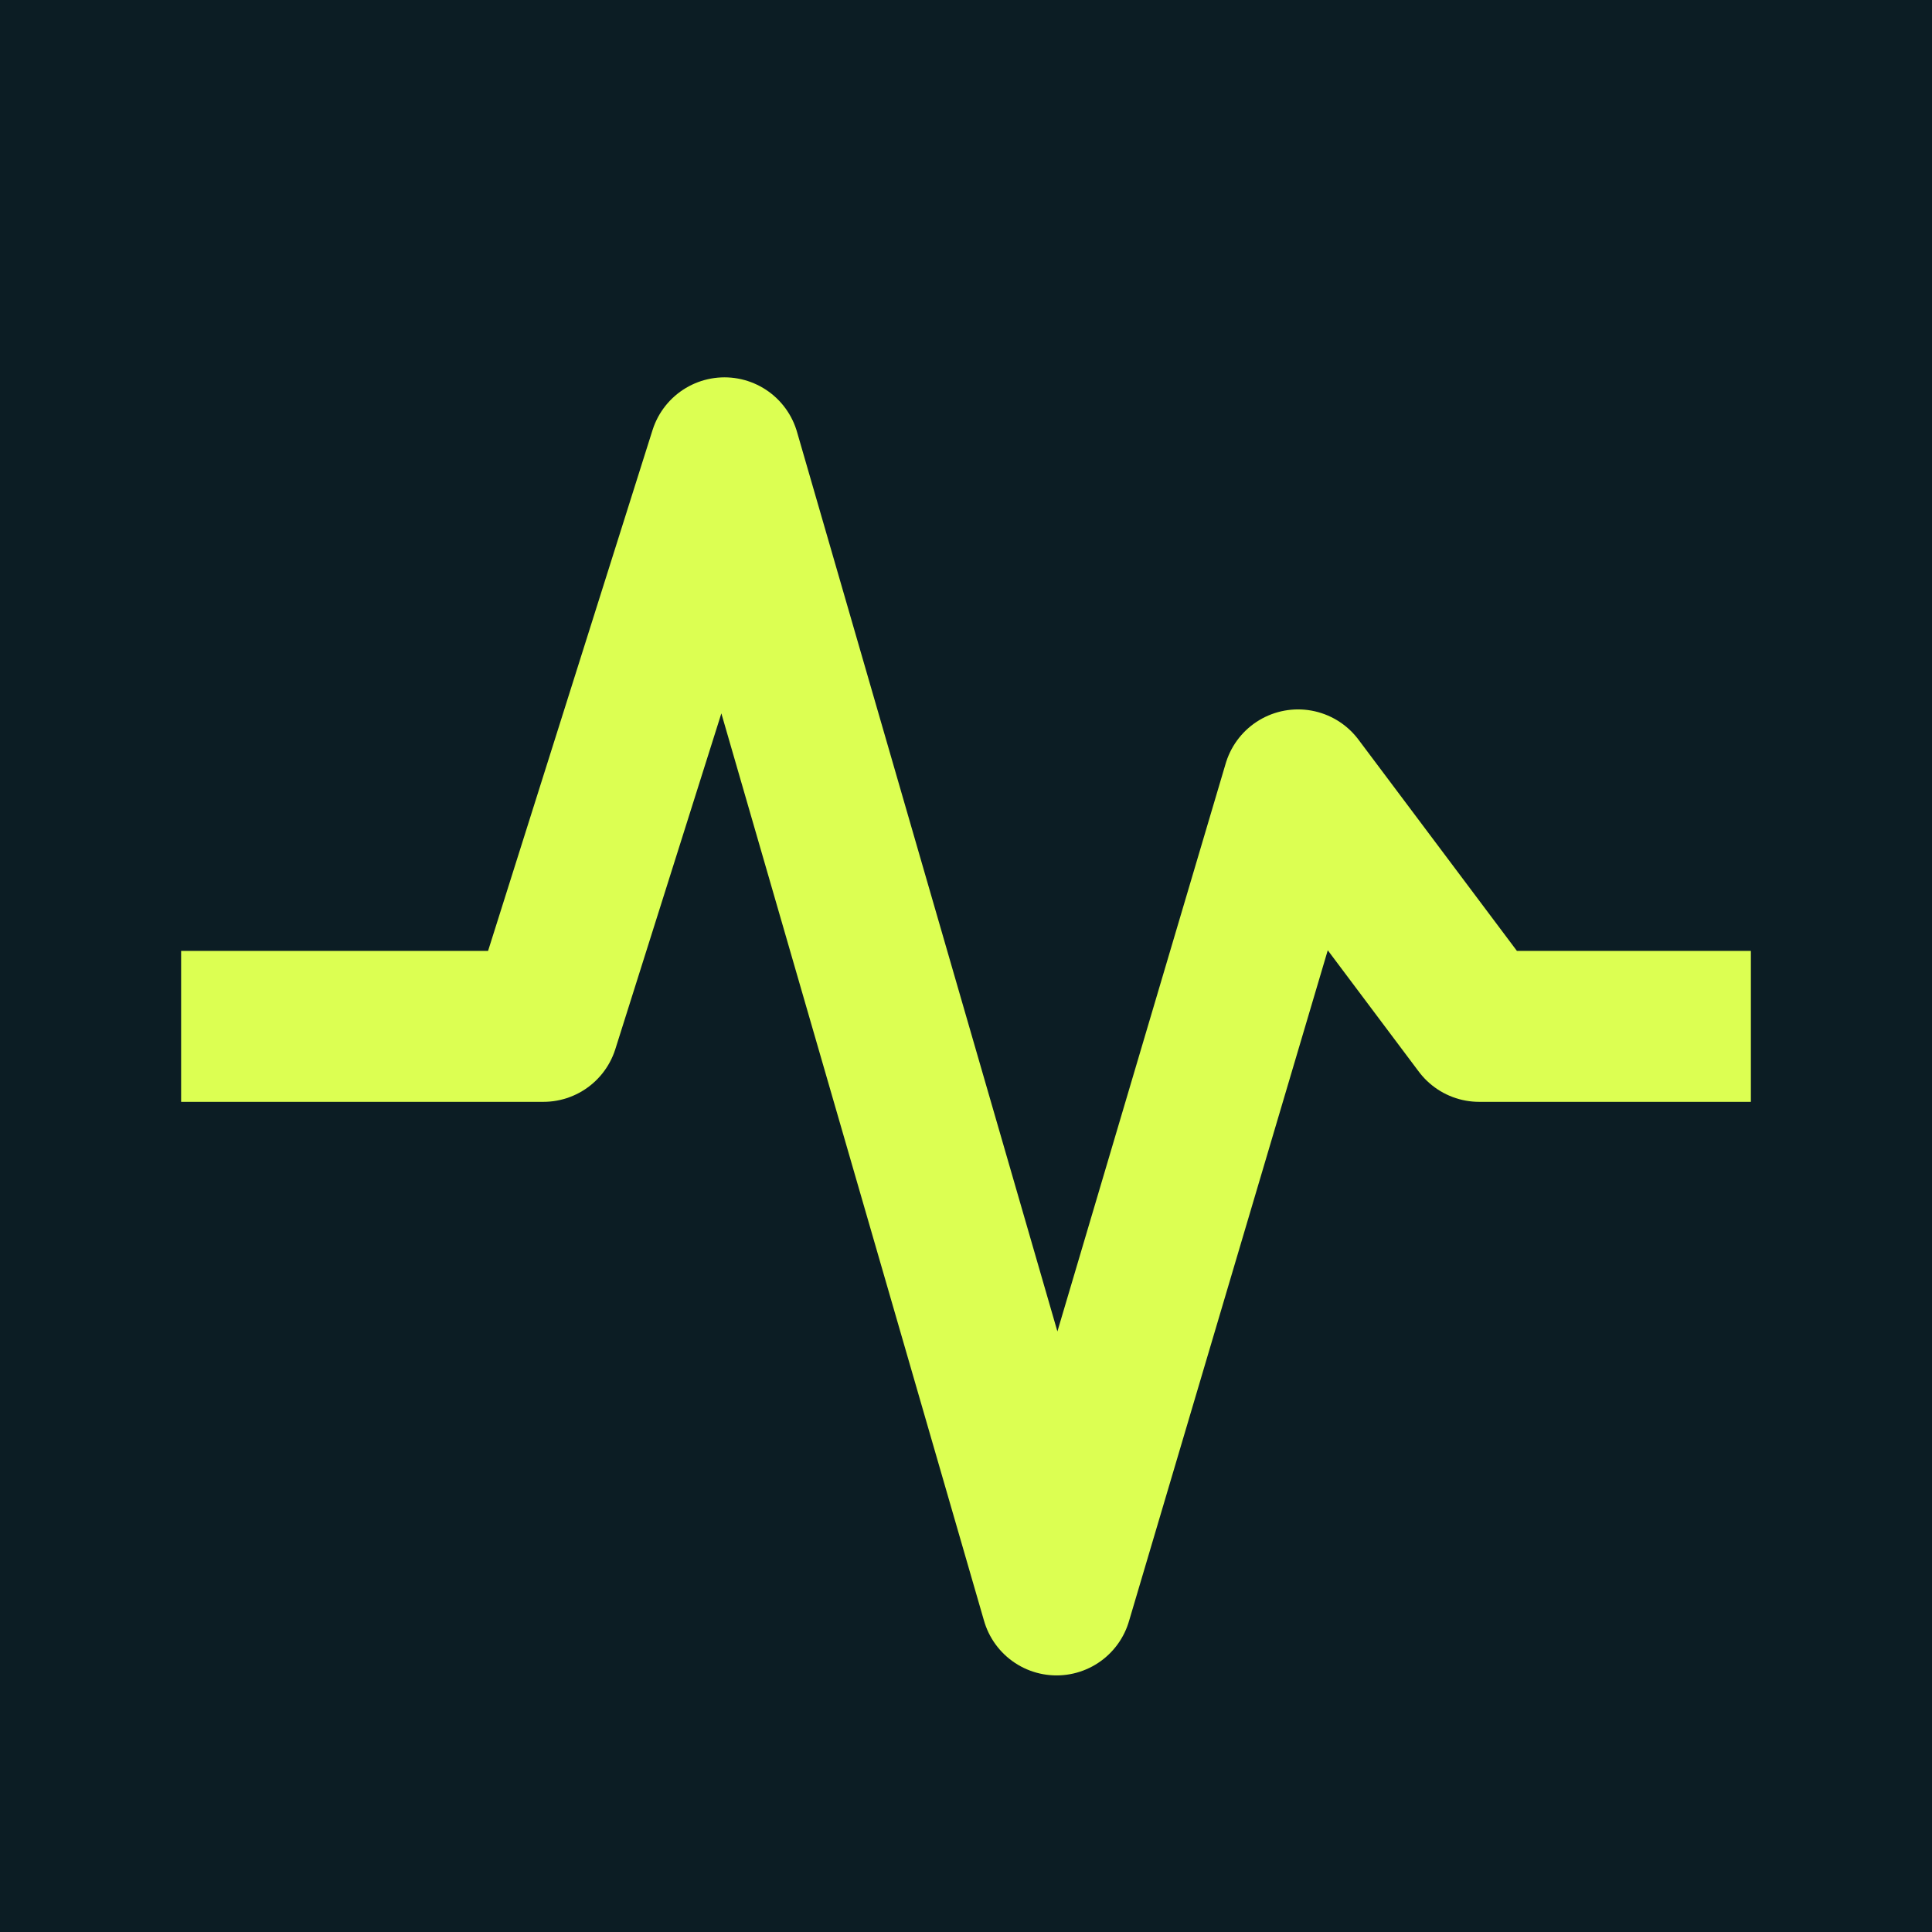
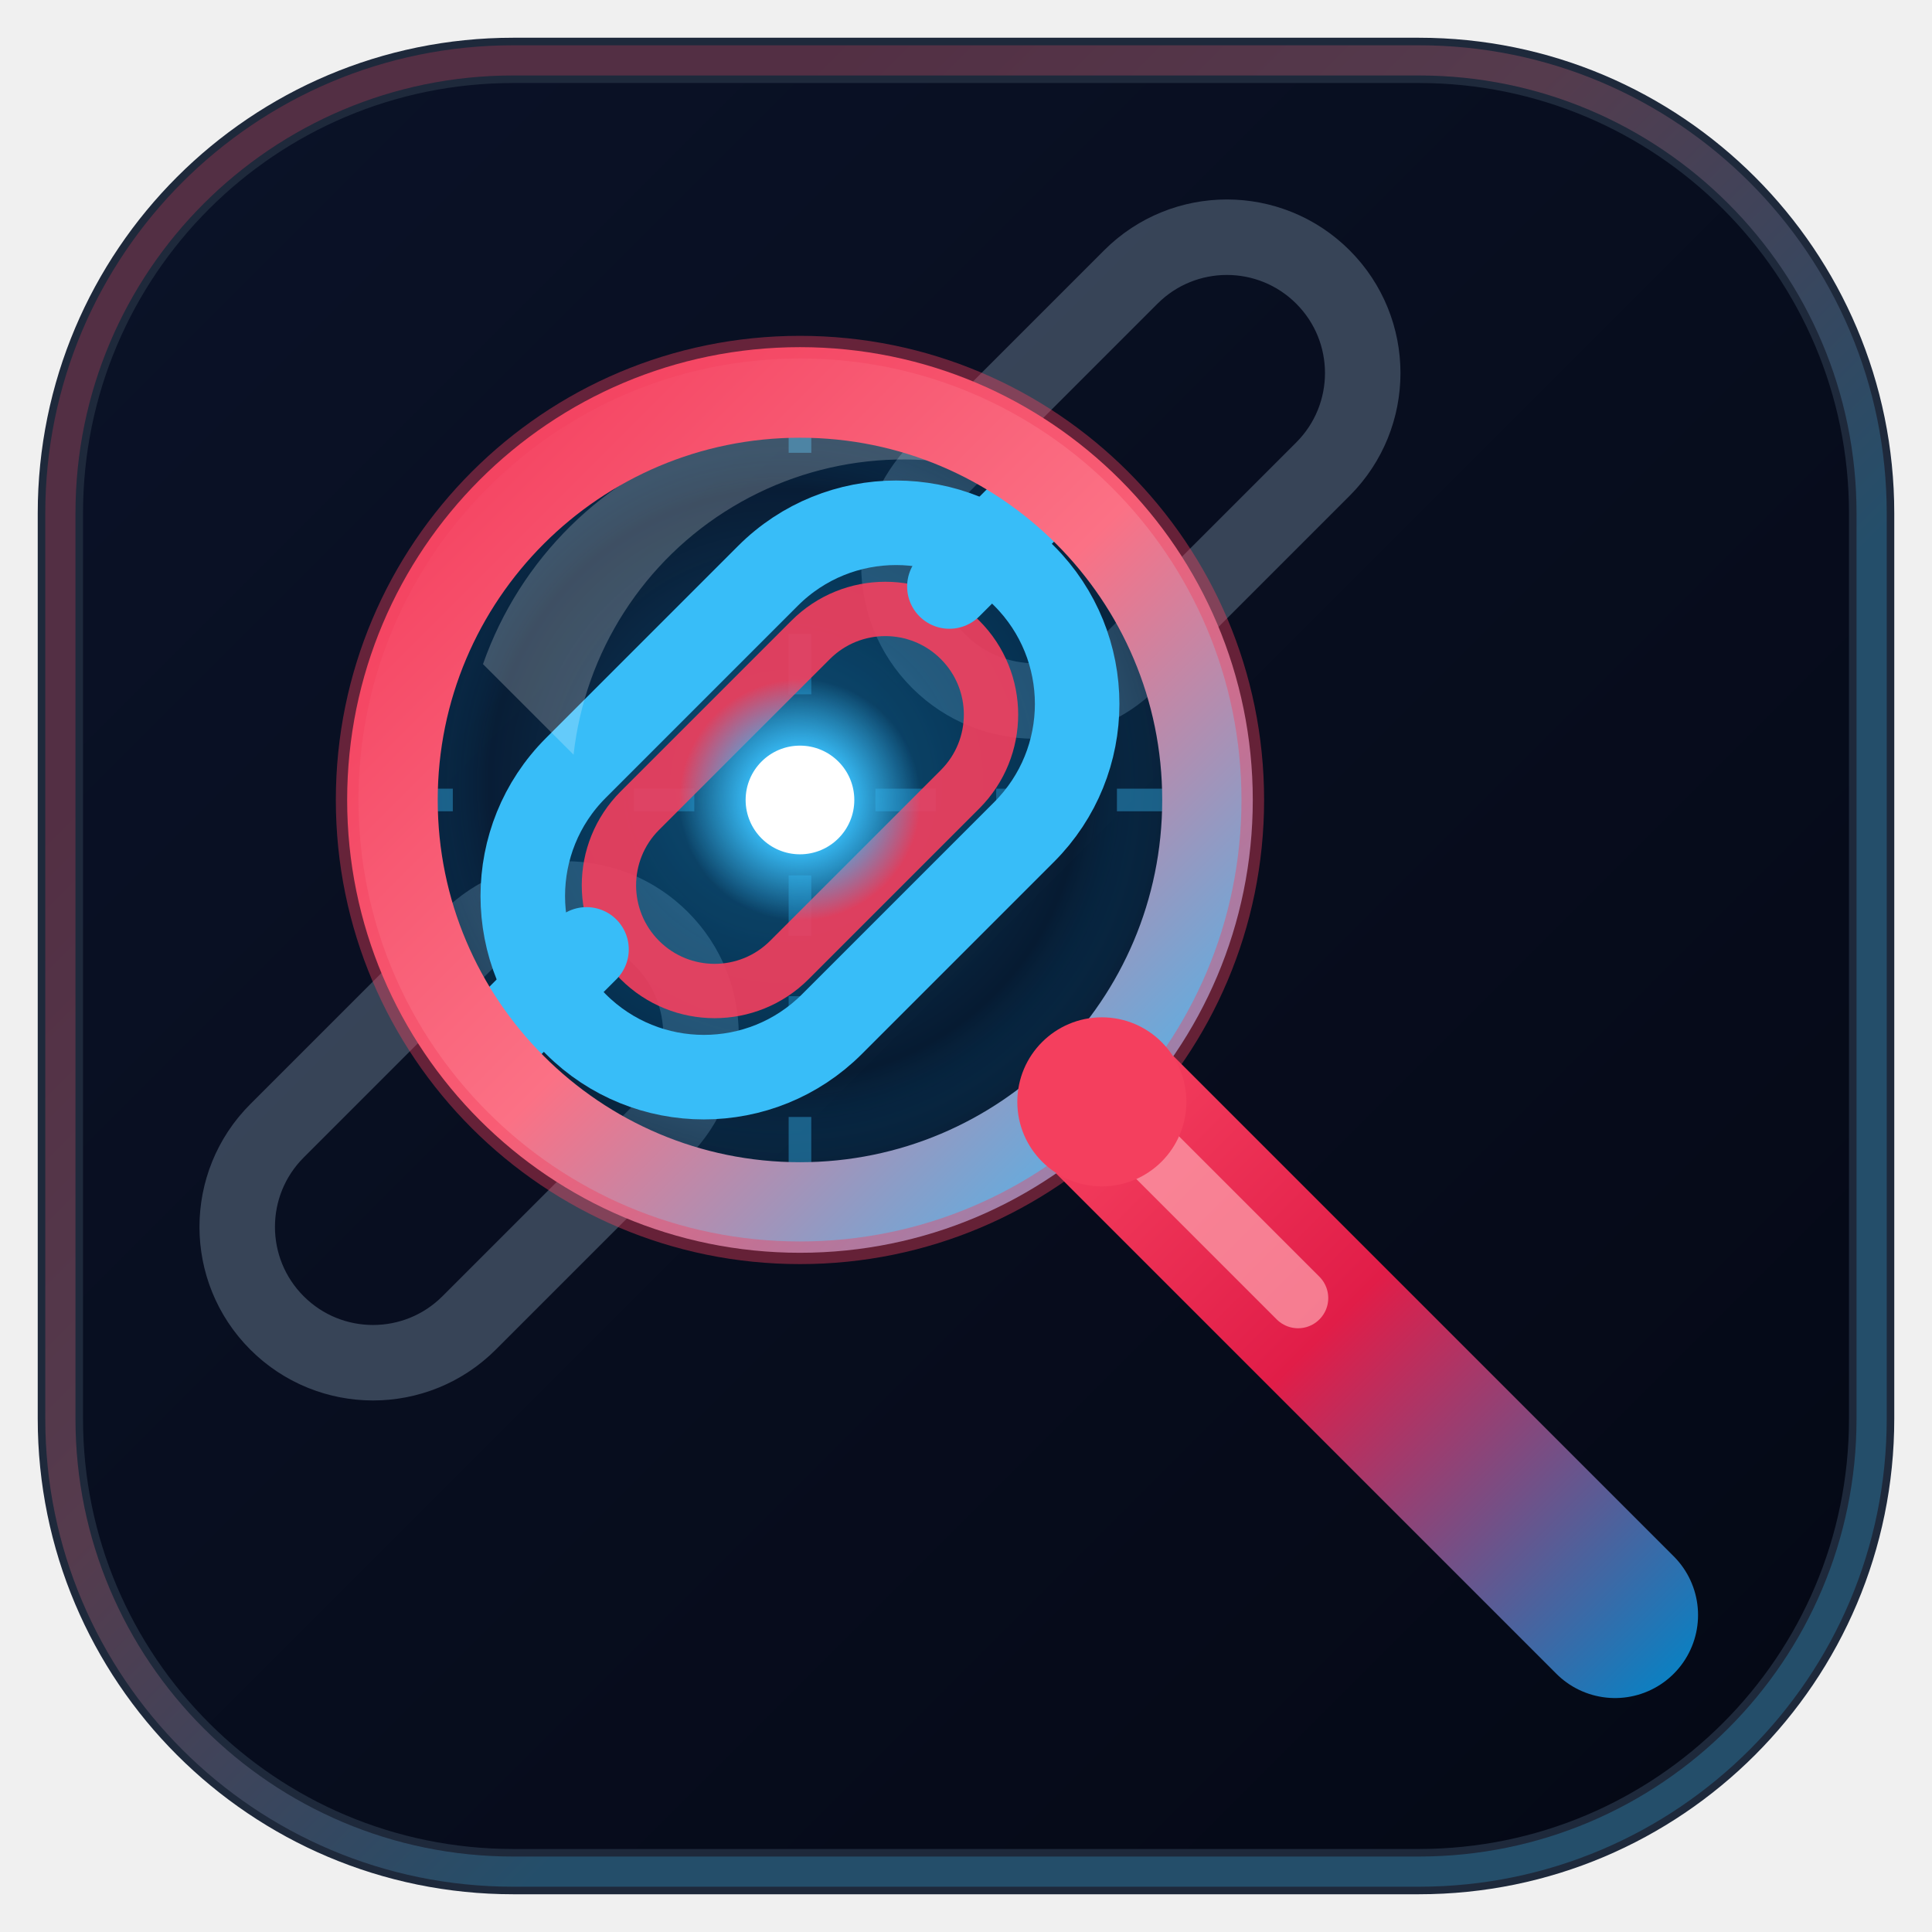
- <svg xmlns="http://www.w3.org/2000/svg" viewBox="0 0 64 64">
-   <rect width="64" height="64" fill="#0c1d24" />
-   <path d="M6 34h12l6-19 11 38 8-27 6 8h9" fill="none" stroke="#dcff52" stroke-width="5" stroke-linejoin="round" />
+ <svg xmlns="http://www.w3.org/2000/svg" viewBox="0 0 64 64" fill="none">
+   <defs>
+     <linearGradient id="bgGrad" x1="0" y1="0" x2="64" y2="64" gradientUnits="userSpaceOnUse">
+       <stop offset="0%" stop-color="#0b1329" />
+       <stop offset="100%" stop-color="#040814" />
+     </linearGradient>
+     <linearGradient id="lensRim" x1="14" y1="14" x2="40" y2="40" gradientUnits="userSpaceOnUse">
+       <stop offset="0%" stop-color="#f43f5e" />
+       <stop offset="50%" stop-color="#fb7185" />
+       <stop offset="100%" stop-color="#38bdf8" />
+     </linearGradient>
+     <linearGradient id="handleGrad" x1="36" y1="36" x2="56" y2="56" gradientUnits="userSpaceOnUse">
+       <stop offset="0%" stop-color="#f43f5e" />
+       <stop offset="40%" stop-color="#e11d48" />
+       <stop offset="100%" stop-color="#0284c7" />
+     </linearGradient>
+     <radialGradient id="glassGlow" cx="26" cy="26" r="14" gradientUnits="userSpaceOnUse">
+       <stop offset="0%" stop-color="#38bdf8" stop-opacity="0.35" />
+       <stop offset="70%" stop-color="#0284c7" stop-opacity="0.12" />
+       <stop offset="100%" stop-color="#0f172a" stop-opacity="0.6" />
+     </radialGradient>
+     <radialGradient id="nodeGlow" cx="26.5" cy="26.5" r="4" gradientUnits="userSpaceOnUse">
+       <stop offset="0%" stop-color="#ffffff" />
+       <stop offset="40%" stop-color="#38bdf8" />
+       <stop offset="100%" stop-color="#38bdf8" stop-opacity="0" />
+     </radialGradient>
+     <clipPath id="lensClip">
+       <circle cx="26.5" cy="26.5" r="13.5" />
+     </clipPath>
+   </defs>
+   <rect x="2" y="2" width="60" height="60" rx="15" fill="url(#bgGrad)" stroke="#1e293b" stroke-width="1.5" />
+   <rect x="2" y="2" width="60" height="60" rx="15" fill="none" stroke="url(#lensRim)" stroke-width="1" stroke-opacity="0.25" />
+   <g transform="rotate(-45 26.5 26.5)">
+     <rect x="2" y="22" width="18" height="9" rx="4.5" fill="none" stroke="#475569" stroke-width="2.5" stroke-dasharray="100" opacity="0.75" />
+     <rect x="33" y="22" width="18" height="9" rx="4.5" fill="none" stroke="#475569" stroke-width="2.5" stroke-dasharray="100" opacity="0.75" />
+   </g>
+   <path d="M 36.5 36.5 L 53.5 53.5" stroke="url(#handleGrad)" stroke-width="5.5" stroke-linecap="round" />
+   <path d="M 37.5 37.5 L 43 43" stroke="#fda4af" stroke-width="2" stroke-linecap="round" opacity="0.7" />
+   <g clip-path="url(#lensClip)">
+     <circle cx="26.5" cy="26.5" r="13.5" fill="url(#glassGlow)" />
+     <line x1="13" y1="26.5" x2="40" y2="26.5" stroke="#38bdf8" stroke-width="0.75" stroke-dasharray="2 2" stroke-opacity="0.4" />
+     <line x1="26.5" y1="13" x2="26.5" y2="40" stroke="#38bdf8" stroke-width="0.75" stroke-dasharray="2 2" stroke-opacity="0.4" />
+     <g transform="rotate(-45 26.5 26.5)">
+       <rect x="16" y="20.5" width="21" height="12" rx="6" fill="#0369a1" fill-opacity="0.25" stroke="#38bdf8" stroke-width="2.8" />
+       <rect x="19" y="23" width="15" height="7" rx="3.5" fill="none" stroke="#f43f5e" stroke-width="1.8" opacity="0.9" />
+       <path d="M 12 25 L 18 25" stroke="#38bdf8" stroke-width="2.8" stroke-linecap="round" />
+       <path d="M 35 25 L 41 25" stroke="#38bdf8" stroke-width="2.8" stroke-linecap="round" />
+     </g>
+     <circle cx="26.5" cy="26.5" r="4.5" fill="url(#nodeGlow)" />
+     <circle cx="26.5" cy="26.5" r="1.8" fill="#ffffff" />
+     <path d="M 16 22 A 12 12 0 0 1 34 16 A 11 11 0 0 0 19 25 Z" fill="#ffffff" fill-opacity="0.22" />
+   </g>
+   <circle cx="26.5" cy="26.5" r="13.5" fill="none" stroke="url(#lensRim)" stroke-width="3" />
+   <circle cx="26.5" cy="26.5" r="15" fill="none" stroke="#f43f5e" stroke-width="0.75" stroke-opacity="0.4" />
+   <circle cx="36.5" cy="36.5" r="2.8" fill="#f43f5e" />
</svg>
